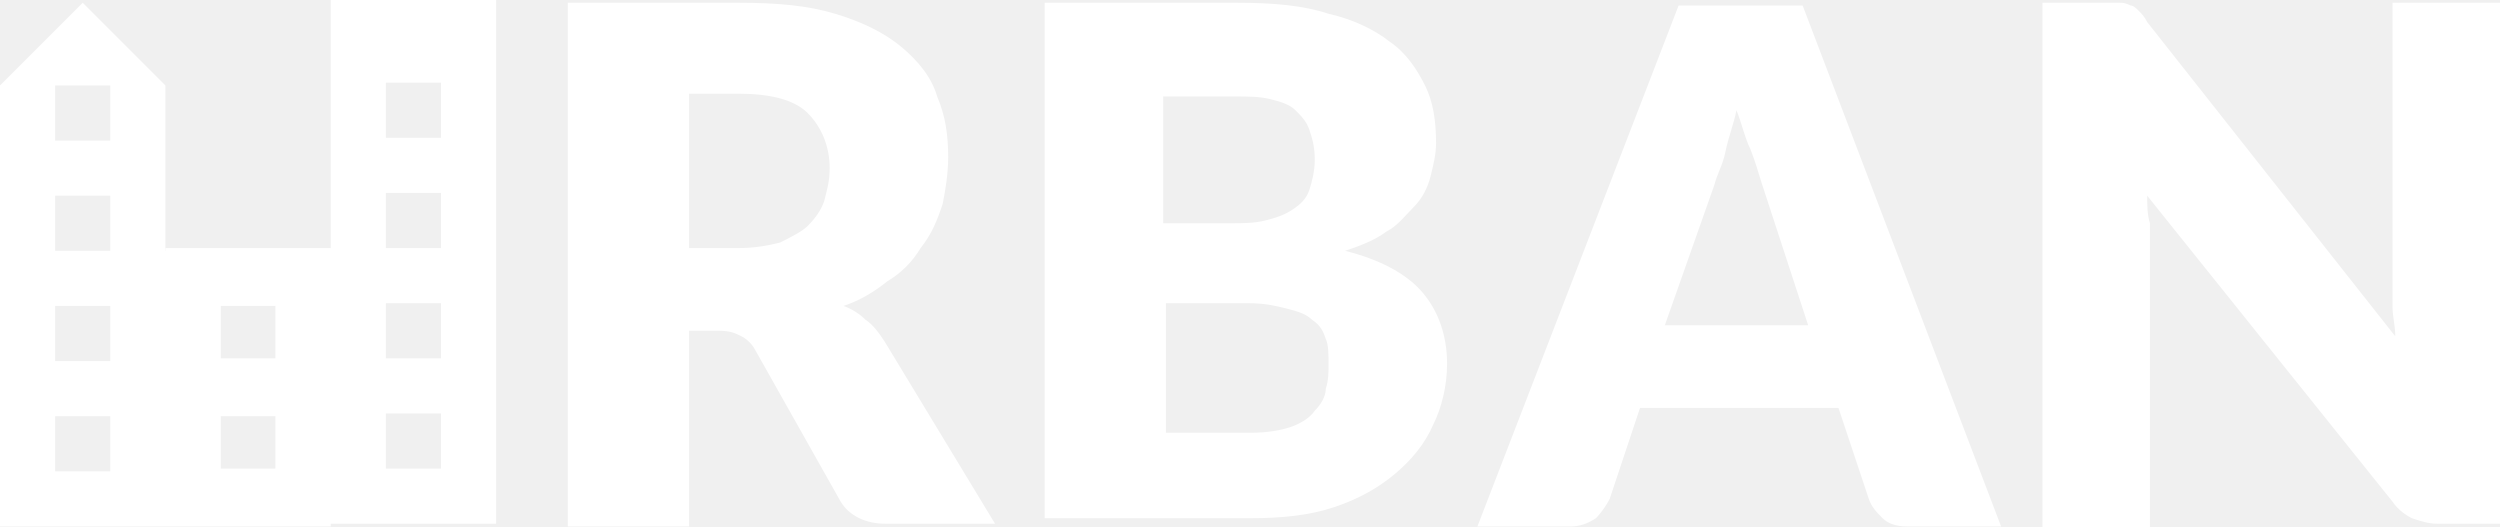
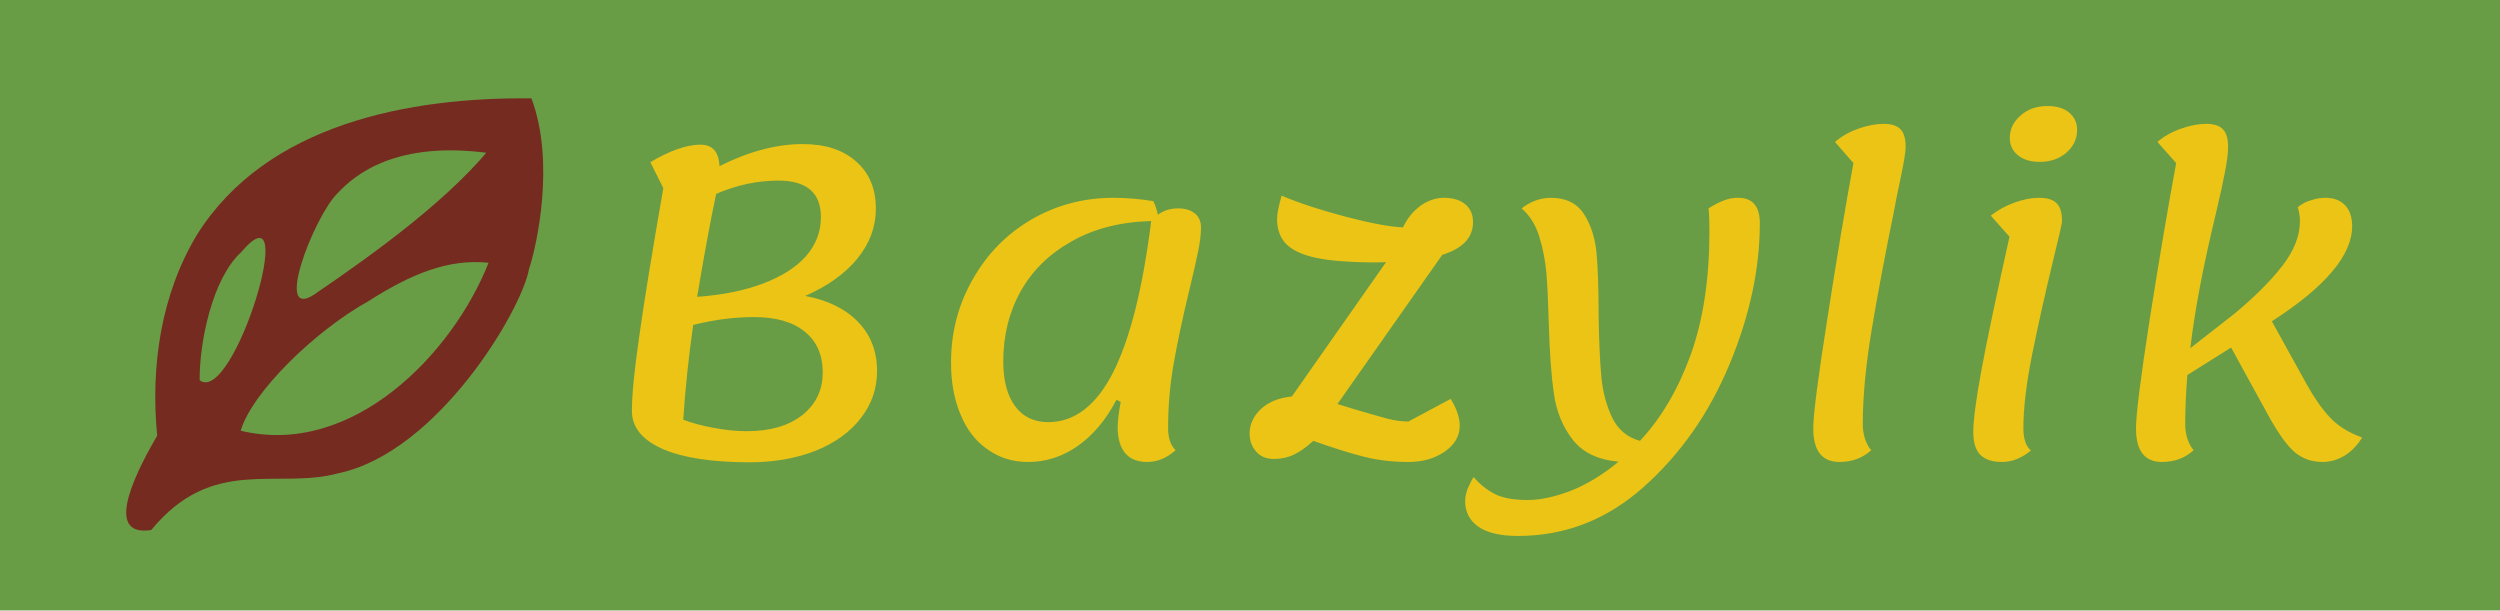
- <svg xmlns="http://www.w3.org/2000/svg" version="1.1" id="Layer_1" x="0px" y="0px" width="90.7px" height="19.1px" viewBox="0 0 90.7 19.1" enable-background="new 0 0 90.7 19.1" xml:space="preserve">
-   <g>
-     <g>
-       <path fill="#FFFFFF" d="M25,12.1v7h-4.4V0.1h6.2c1.4,0,2.5,0.1,3.5,0.4c1,0.3,1.8,0.7,2.4,1.2c0.6,0.5,1.1,1.1,1.3,1.8    c0.3,0.7,0.4,1.4,0.4,2.2c0,0.6-0.1,1.2-0.2,1.7C34,8,33.8,8.5,33.4,9c-0.3,0.5-0.7,0.9-1.2,1.2c-0.5,0.4-1,0.7-1.6,0.9    c0.3,0.1,0.6,0.3,0.8,0.5c0.3,0.2,0.5,0.5,0.7,0.8l4,6.6h-4c-0.7,0-1.3-0.3-1.6-0.8l-3.1-5.5c-0.1-0.2-0.3-0.4-0.5-0.5    c-0.2-0.1-0.4-0.2-0.8-0.2H25z M25,9h1.8c0.6,0,1.1-0.1,1.5-0.2c0.4-0.2,0.8-0.4,1-0.6c0.3-0.3,0.5-0.6,0.6-0.9    c0.1-0.4,0.2-0.7,0.2-1.2c0-0.8-0.3-1.5-0.8-2s-1.4-0.7-2.5-0.7H25V9z" />
-       <path fill="#FFFFFF" d="M37.9,19.1V0.1h7c1.3,0,2.4,0.1,3.3,0.4c0.9,0.2,1.7,0.6,2.2,1c0.6,0.4,1,1,1.3,1.6    c0.3,0.6,0.4,1.3,0.4,2.1c0,0.4-0.1,0.8-0.2,1.2c-0.1,0.4-0.3,0.8-0.6,1.1c-0.3,0.3-0.6,0.7-1,0.9c-0.4,0.3-0.9,0.5-1.5,0.7    c1.2,0.3,2.2,0.8,2.8,1.5c0.6,0.7,0.9,1.6,0.9,2.6c0,0.8-0.2,1.6-0.5,2.2c-0.3,0.7-0.8,1.3-1.4,1.8c-0.6,0.5-1.3,0.9-2.2,1.2    s-1.9,0.4-3,0.4H37.9z M42.3,8.1h2.3c0.5,0,0.9,0,1.3-0.1c0.4-0.1,0.7-0.2,1-0.4c0.3-0.2,0.5-0.4,0.6-0.7c0.1-0.3,0.2-0.7,0.2-1.1    c0-0.5-0.1-0.8-0.2-1.1s-0.3-0.5-0.5-0.7c-0.2-0.2-0.5-0.3-0.9-0.4s-0.8-0.1-1.3-0.1h-2.6V8.1z M42.3,11v4.7h3.1    c0.6,0,1.1-0.1,1.4-0.2s0.7-0.3,0.9-0.6c0.2-0.2,0.4-0.5,0.4-0.8c0.1-0.3,0.1-0.6,0.1-0.9c0-0.3,0-0.7-0.1-0.9    c-0.1-0.3-0.2-0.5-0.5-0.7c-0.2-0.2-0.5-0.3-0.9-0.4c-0.4-0.1-0.8-0.2-1.4-0.2H42.3z" />
-       <path fill="#FFFFFF" d="M72.6,19.1h-3.4c-0.4,0-0.7-0.1-0.9-0.3s-0.4-0.4-0.5-0.7l-1.1-3.3h-7.2l-1.1,3.3    c-0.1,0.2-0.3,0.5-0.5,0.7c-0.3,0.2-0.6,0.3-0.9,0.3h-3.4l7.3-18.9h4.5L72.6,19.1z M60.4,11.8h5.2l-1.7-5.2    c-0.1-0.3-0.2-0.7-0.4-1.2C63.3,5,63.2,4.5,63,4c-0.1,0.5-0.3,1-0.4,1.5c-0.1,0.5-0.3,0.8-0.4,1.2L60.4,11.8z" />
-       <path fill="#FFFFFF" d="M76.9,0.1c0.1,0,0.2,0,0.4,0.1c0.1,0,0.2,0.1,0.3,0.2s0.2,0.2,0.3,0.4l9,11.4c0-0.4-0.1-0.7-0.1-1.1    c0-0.3,0-0.7,0-1v-10h3.9v18.9h-2.3c-0.3,0-0.6-0.1-0.9-0.2c-0.2-0.1-0.5-0.3-0.7-0.6L77.9,7.1c0,0.3,0,0.7,0.1,1    c0,0.3,0,0.6,0,0.9v10.2h-3.9V0.1h2.3C76.7,0.1,76.8,0.1,76.9,0.1z" />
-     </g>
-     <g>
-       <path fill="#FFFFFF" d="M6,9.1v-6l-3-3l-3,3v2l0,0v14h12v-10H6z M4,17.1H2v-2h2V17.1z M4,13.1H2v-2h2V13.1z M4,9.1H2v-2h2V9.1z     M4,5.1H2v-2h2V5.1z M10,17.1H8v-2h2V17.1z M10,13.1H8v-2h2V13.1z" />
-       <path fill="#FFFFFF" d="M6,9v10h12V5l0,0V0l-3,0l-3,0v9H6z M14,15h2v2h-2V15z M14,11h2v2h-2V11z M14,7h2v2h-2V7z M14,3h2v2h-2V3z     M8,15h2v2H8V15z M8,11h2v2H8V11z" />
-     </g>
+ <svg xmlns="http://www.w3.org/2000/svg" height="63.536" width="260.221" id="svg11" version="1.1" viewBox="0 0 260.221 63.536" data-v-29081953="">
+   <defs id="defs2" data-v-29081953="">
+     
+   </defs>
+   <rect style="fill:#689d46;stroke-width:0.429" id="rect4" class="logo-background-square" height="63.536" width="260.221" y="0" x="0" data-v-29081953="" />
+   <path style="fill:#762b21;fill-opacity:1;stroke-width:1.629" id="path4" d="m 55.317,10.238 c -12.653,-0.138 -27.563,2.622 -34.82,14.205 -3.754,6.224 -4.837,13.749 -4.135,20.903 -1.585,2.728 -6.032,10.661 -0.621,9.824 6.44,-7.832 13.111,-4.14 19.565,-5.93 10.268,-2.215 18.954,-16.881 19.756,-21.216 0.805,-2.421 2.754,-11.141 0.256,-17.785 z m -3.576,4.266 c -4.404,5.857 -12.773,11.879 -18.624,15.864 -4.981,3.765 -0.403,-7.969 2.053,-10.286 1.742,-1.868 6.062,-5.523 15.934,-4.116 z M 25.106,26.248 c 6.317,-7.462 -0.775,15.98 -4.323,13.337 -0.039,-3.934 1.313,-10.598 4.323,-13.337 z m 25.747,1.103 C 47.117,36.816 36.686,47.642 25.053,44.831 26.222,40.839 32.788,34.436 38.354,31.344 42.848,28.484 46.689,26.919 50.853,27.35 Z" />
+   <defs id="defs6" data-v-29081953="">
+     
+   </defs>
+   <g style="fill:#ebc416" transform="matrix(3.142458,0,0,3.142458,60.90469,-12.18628)" id="cabceaac-9430-4a8c-acdf-d92c7cfd52fa" data-v-29081953="">
+     <path id="path8" d="m 7.29,13.68 v 0 q 1.12,0.21 1.75,0.86 v 0 0 q 0.63,0.65 0.63,1.63 v 0 0 q 0,0.87 -0.54,1.56 v 0 0 q -0.53,0.69 -1.5,1.08 v 0 0 q -0.97,0.38 -2.18,0.38 v 0 0 q -1.87,0 -2.88,-0.44 v 0 0 Q 1.55,18.3 1.55,17.49 v 0 0 q 0,-0.8 0.24,-2.45 v 0 0 q 0.23,-1.66 0.8,-4.93 v 0 L 2.16,9.25 v 0 Q 3.14,8.67 3.82,8.67 v 0 0 q 0.6,0 0.63,0.71 v 0 0 Q 5.91,8.65 7.21,8.65 v 0 0 q 1.12,0 1.77,0.58 v 0 0 q 0.65,0.57 0.65,1.56 v 0 0 q 0,0.9 -0.61,1.65 v 0 0 Q 8.41,13.19 7.29,13.68 Z M 4.34,10.3 v 0 q -0.28,1.32 -0.63,3.41 v 0 0 q 1.26,-0.09 2.18,-0.44 v 0 0 q 0.93,-0.35 1.43,-0.91 v 0 0 q 0.49,-0.57 0.49,-1.29 v 0 0 Q 7.81,9.86 6.4,9.86 v 0 0 q -1.04,0 -2.06,0.44 z m 1.02,7.86 v 0 q 1.15,0 1.83,-0.53 v 0 0 q 0.68,-0.54 0.68,-1.42 v 0 0 q 0,-0.87 -0.6,-1.35 v 0 0 Q 6.68,14.38 5.59,14.38 v 0 0 q -0.96,0 -2.01,0.26 v 0 0 q -0.23,1.61 -0.33,3.14 v 0 0 q 0.45,0.17 1.01,0.27 v 0 0 q 0.57,0.11 1.1,0.11 z m 13.95,-0.1 v 0 q 0,0.49 0.25,0.73 v 0 0 q -0.44,0.39 -0.94,0.39 v 0 0 q -0.48,0 -0.73,-0.29 v 0 0 q -0.25,-0.3 -0.25,-0.86 v 0 0 q 0,-0.31 0.1,-0.84 v 0 L 17.6,17.12 v 0 q -0.51,0.98 -1.27,1.52 v 0 0 q -0.76,0.54 -1.66,0.54 v 0 0 q -0.75,0 -1.33,-0.41 v 0 0 q -0.59,-0.4 -0.9,-1.15 v 0 0 q -0.32,-0.75 -0.32,-1.73 v 0 0 q 0,-1.51 0.72,-2.76 v 0 0 q 0.71,-1.26 1.94,-1.98 v 0 0 q 1.24,-0.72 2.72,-0.72 v 0 0 q 0.64,0 1.32,0.11 v 0 0 q 0.09,0.17 0.15,0.45 v 0 0 q 0.29,-0.21 0.67,-0.21 v 0 0 q 0.35,0 0.56,0.17 v 0 0 q 0.2,0.17 0.2,0.46 v 0 0 q 0,0.32 -0.09,0.77 v 0 0 q -0.09,0.45 -0.3,1.32 v 0 0 q -0.34,1.41 -0.52,2.45 v 0 0 q -0.18,1.03 -0.18,2.11 z m -3.97,-0.2 v 0 q 1.31,0 2.15,-1.65 v 0 0 q 0.84,-1.66 1.26,-5.01 v 0 0 q -1.52,0.04 -2.63,0.67 v 0 0 q -1.11,0.62 -1.69,1.65 v 0 0 q -0.58,1.04 -0.58,2.33 v 0 0 q 0,0.95 0.39,1.48 v 0 0 q 0.39,0.53 1.1,0.53 z m 14.07,-6.62 v 0 q 0,0.76 -1.02,1.08 v 0 l -3.47,4.94 0.55,0.17 v 0 q 0.75,0.22 1.12,0.32 v 0 0 q 0.37,0.09 0.68,0.09 v 0 l 1.4,-0.75 v 0 q 0.3,0.49 0.3,0.89 v 0 0 q 0,0.51 -0.5,0.86 v 0 0 q -0.5,0.34 -1.2,0.34 v 0 0 q -0.78,0 -1.46,-0.17 v 0 0 q -0.68,-0.17 -1.69,-0.53 v 0 0 q -0.35,0.32 -0.65,0.46 v 0 0 q -0.3,0.14 -0.65,0.14 v 0 0 q -0.38,0 -0.59,-0.24 v 0 0 q -0.22,-0.25 -0.22,-0.6 v 0 0 q 0,-0.45 0.36,-0.8 v 0 0 q 0.37,-0.36 1.04,-0.43 v 0 l 3.12,-4.45 v 0 q -0.15,0.01 -0.49,0.01 v 0 0 q -1.15,-0.01 -1.82,-0.15 v 0 0 q -0.67,-0.14 -0.99,-0.45 v 0 0 q -0.31,-0.31 -0.31,-0.84 v 0 0 q 0,-0.25 0.15,-0.77 v 0 0 q 0.91,0.38 2.14,0.7 v 0 0 q 1.22,0.32 1.88,0.35 v 0 0 q 0.2,-0.43 0.57,-0.71 v 0 0 q 0.38,-0.27 0.79,-0.27 v 0 0 q 0.45,0 0.71,0.22 v 0 0 q 0.25,0.21 0.25,0.59 z m 8.78,-0.81 v 0 q 0.72,0 0.72,0.84 v 0 0 q 0,2.27 -1.01,4.69 v 0 0 q -1.01,2.42 -2.84,4.05 v 0 0 q -1.82,1.62 -4.16,1.62 v 0 0 q -0.88,0 -1.32,-0.31 v 0 0 q -0.43,-0.31 -0.43,-0.84 v 0 0 q 0,-0.19 0.08,-0.41 v 0 0 q 0.09,-0.22 0.2,-0.39 v 0 0 q 0.29,0.34 0.68,0.55 v 0 0 q 0.4,0.21 1.11,0.21 v 0 0 q 0.63,0 1.44,-0.31 v 0 0 q 0.8,-0.32 1.57,-0.96 v 0 0 q -1.02,-0.09 -1.52,-0.73 v 0 0 q -0.5,-0.65 -0.62,-1.52 v 0 0 Q 31.96,16.04 31.92,14.6 v 0 0 q -0.03,-1.06 -0.08,-1.69 v 0 0 Q 31.78,12.28 31.6,11.7 v 0 0 q -0.18,-0.57 -0.58,-0.92 v 0 0 q 0.45,-0.35 0.97,-0.35 v 0 0 q 0.74,0 1.09,0.53 v 0 0 q 0.34,0.52 0.42,1.28 v 0 0 q 0.07,0.77 0.07,2.08 v 0 0 q 0.02,1.28 0.09,2.03 v 0 0 q 0.07,0.76 0.36,1.36 v 0 0 q 0.29,0.6 0.92,0.77 v 0 0 q 1.05,-1.12 1.68,-2.85 v 0 0 q 0.62,-1.73 0.62,-4.08 v 0 0 q 0,-0.57 -0.03,-0.77 v 0 0 q 0.32,-0.2 0.53,-0.27 v 0 0 q 0.21,-0.08 0.45,-0.08 z m 3.36,8.75 v 0 q -0.87,0 -0.87,-1.11 v 0 0 q 0,-0.68 0.46,-3.59 v 0 0 q 0.45,-2.92 0.87,-5.2 v 0 L 41.4,8.58 v 0 Q 41.72,8.3 42.17,8.14 v 0 0 q 0.46,-0.16 0.84,-0.16 v 0 0 q 0.39,0 0.56,0.18 v 0 0 q 0.17,0.17 0.17,0.59 v 0 0 q 0,0.24 -0.17,1.04 v 0 0 q -0.17,0.81 -0.21,1.05 v 0 0 q -0.46,2.25 -0.75,3.99 v 0 0 q -0.29,1.75 -0.29,3.1 v 0 0 q 0,0.27 0.08,0.5 v 0 0 q 0.08,0.23 0.2,0.36 v 0 0 q -0.43,0.39 -1.05,0.39 z m 6.62,-9.94 v 0 q -0.44,0 -0.71,-0.22 v 0 0 Q 47.19,8.81 47.19,8.44 v 0 0 q 0,-0.42 0.35,-0.73 v 0 0 q 0.35,-0.32 0.9,-0.32 v 0 0 q 0.46,0 0.72,0.22 v 0 0 q 0.26,0.22 0.26,0.57 v 0 0 q 0,0.44 -0.35,0.75 v 0 0 q -0.35,0.31 -0.9,0.31 z m -1.24,9.94 v 0 q -0.48,0 -0.72,-0.24 v 0 0 Q 45.98,18.7 45.98,18.19 v 0 0 q 0,-0.58 0.27,-2.05 v 0 0 q 0.27,-1.47 0.93,-4.42 v 0 l -0.62,-0.7 v 0 q 0.34,-0.27 0.78,-0.43 v 0 0 q 0.44,-0.16 0.81,-0.16 v 0 0 q 0.42,0 0.59,0.18 v 0 0 q 0.18,0.17 0.18,0.59 v 0 0 q 0,0.11 -0.27,1.2 v 0 0 q -0.43,1.78 -0.72,3.22 v 0 0 q -0.29,1.45 -0.29,2.44 v 0 0 q 0,0.53 0.25,0.74 v 0 0 q -0.46,0.38 -0.96,0.38 z M 57.02,16.6 v 0 q 0.39,0.7 0.78,1.11 v 0 0 q 0.38,0.41 1.06,0.66 v 0 0 q -0.24,0.39 -0.58,0.6 v 0 0 q -0.35,0.21 -0.73,0.21 v 0 0 q -0.54,0 -0.93,-0.33 v 0 0 q -0.38,-0.33 -0.86,-1.2 v 0 l -1.24,-2.26 -1.45,0.91 v 0 Q 53,17.21 53,17.93 v 0 0 q 0,0.27 0.08,0.5 v 0 0 q 0.08,0.23 0.2,0.36 v 0 0 q -0.43,0.39 -1.05,0.39 v 0 0 q -0.86,0 -0.86,-1.11 v 0 0 q 0,-0.68 0.45,-3.59 v 0 0 q 0.46,-2.92 0.88,-5.2 v 0 l -0.62,-0.7 v 0 Q 52.4,8.3 52.86,8.14 v 0 0 q 0.45,-0.16 0.83,-0.16 v 0 0 q 0.39,0 0.56,0.18 v 0 0 q 0.17,0.17 0.17,0.59 v 0 0 q 0,0.28 -0.09,0.76 v 0 0 q -0.09,0.49 -0.3,1.38 v 0 0 q -0.65,2.69 -0.86,4.52 v 0 l 1.46,-1.14 v 0 q 1.01,-0.84 1.59,-1.59 v 0 0 Q 56.8,11.93 56.8,11.2 v 0 0 q 0,-0.21 -0.07,-0.46 v 0 0 q 0.19,-0.16 0.44,-0.23 v 0 0 q 0.24,-0.08 0.48,-0.08 v 0 0 q 0.41,0 0.65,0.25 v 0 0 q 0.23,0.25 0.23,0.69 v 0 0 q 0,1.44 -2.66,3.15 v 0 z" />
  </g>
</svg>
